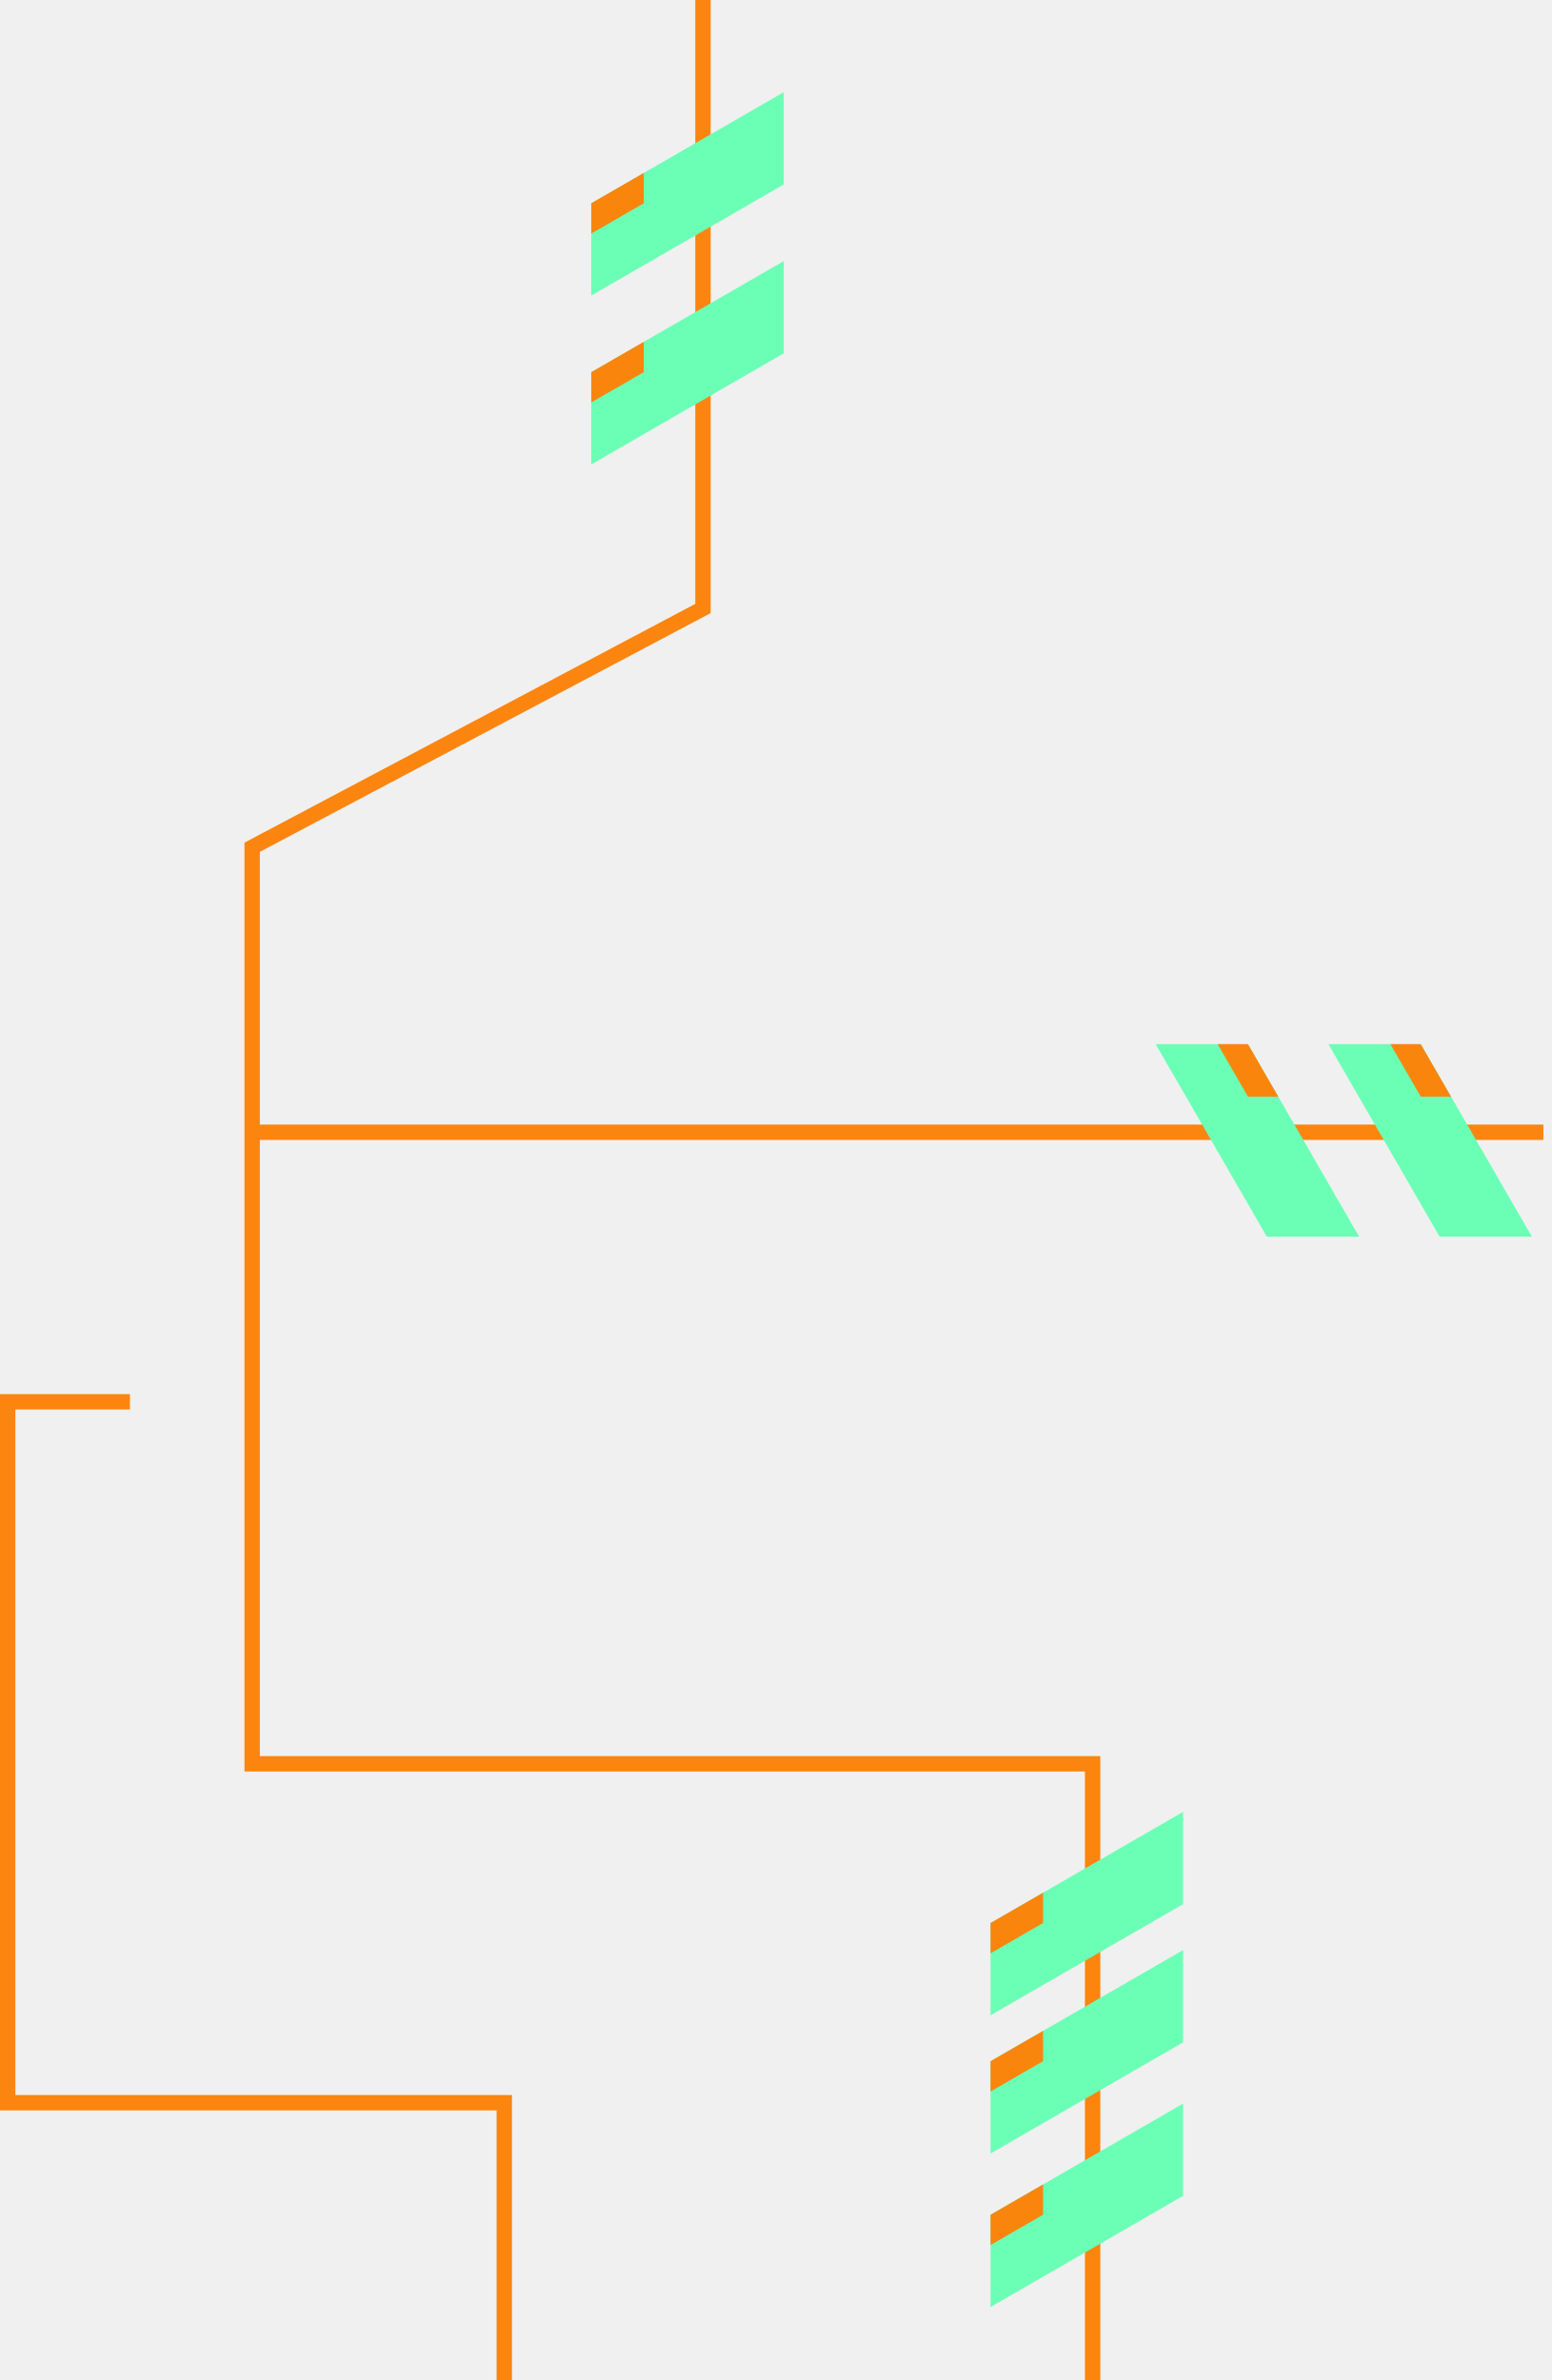
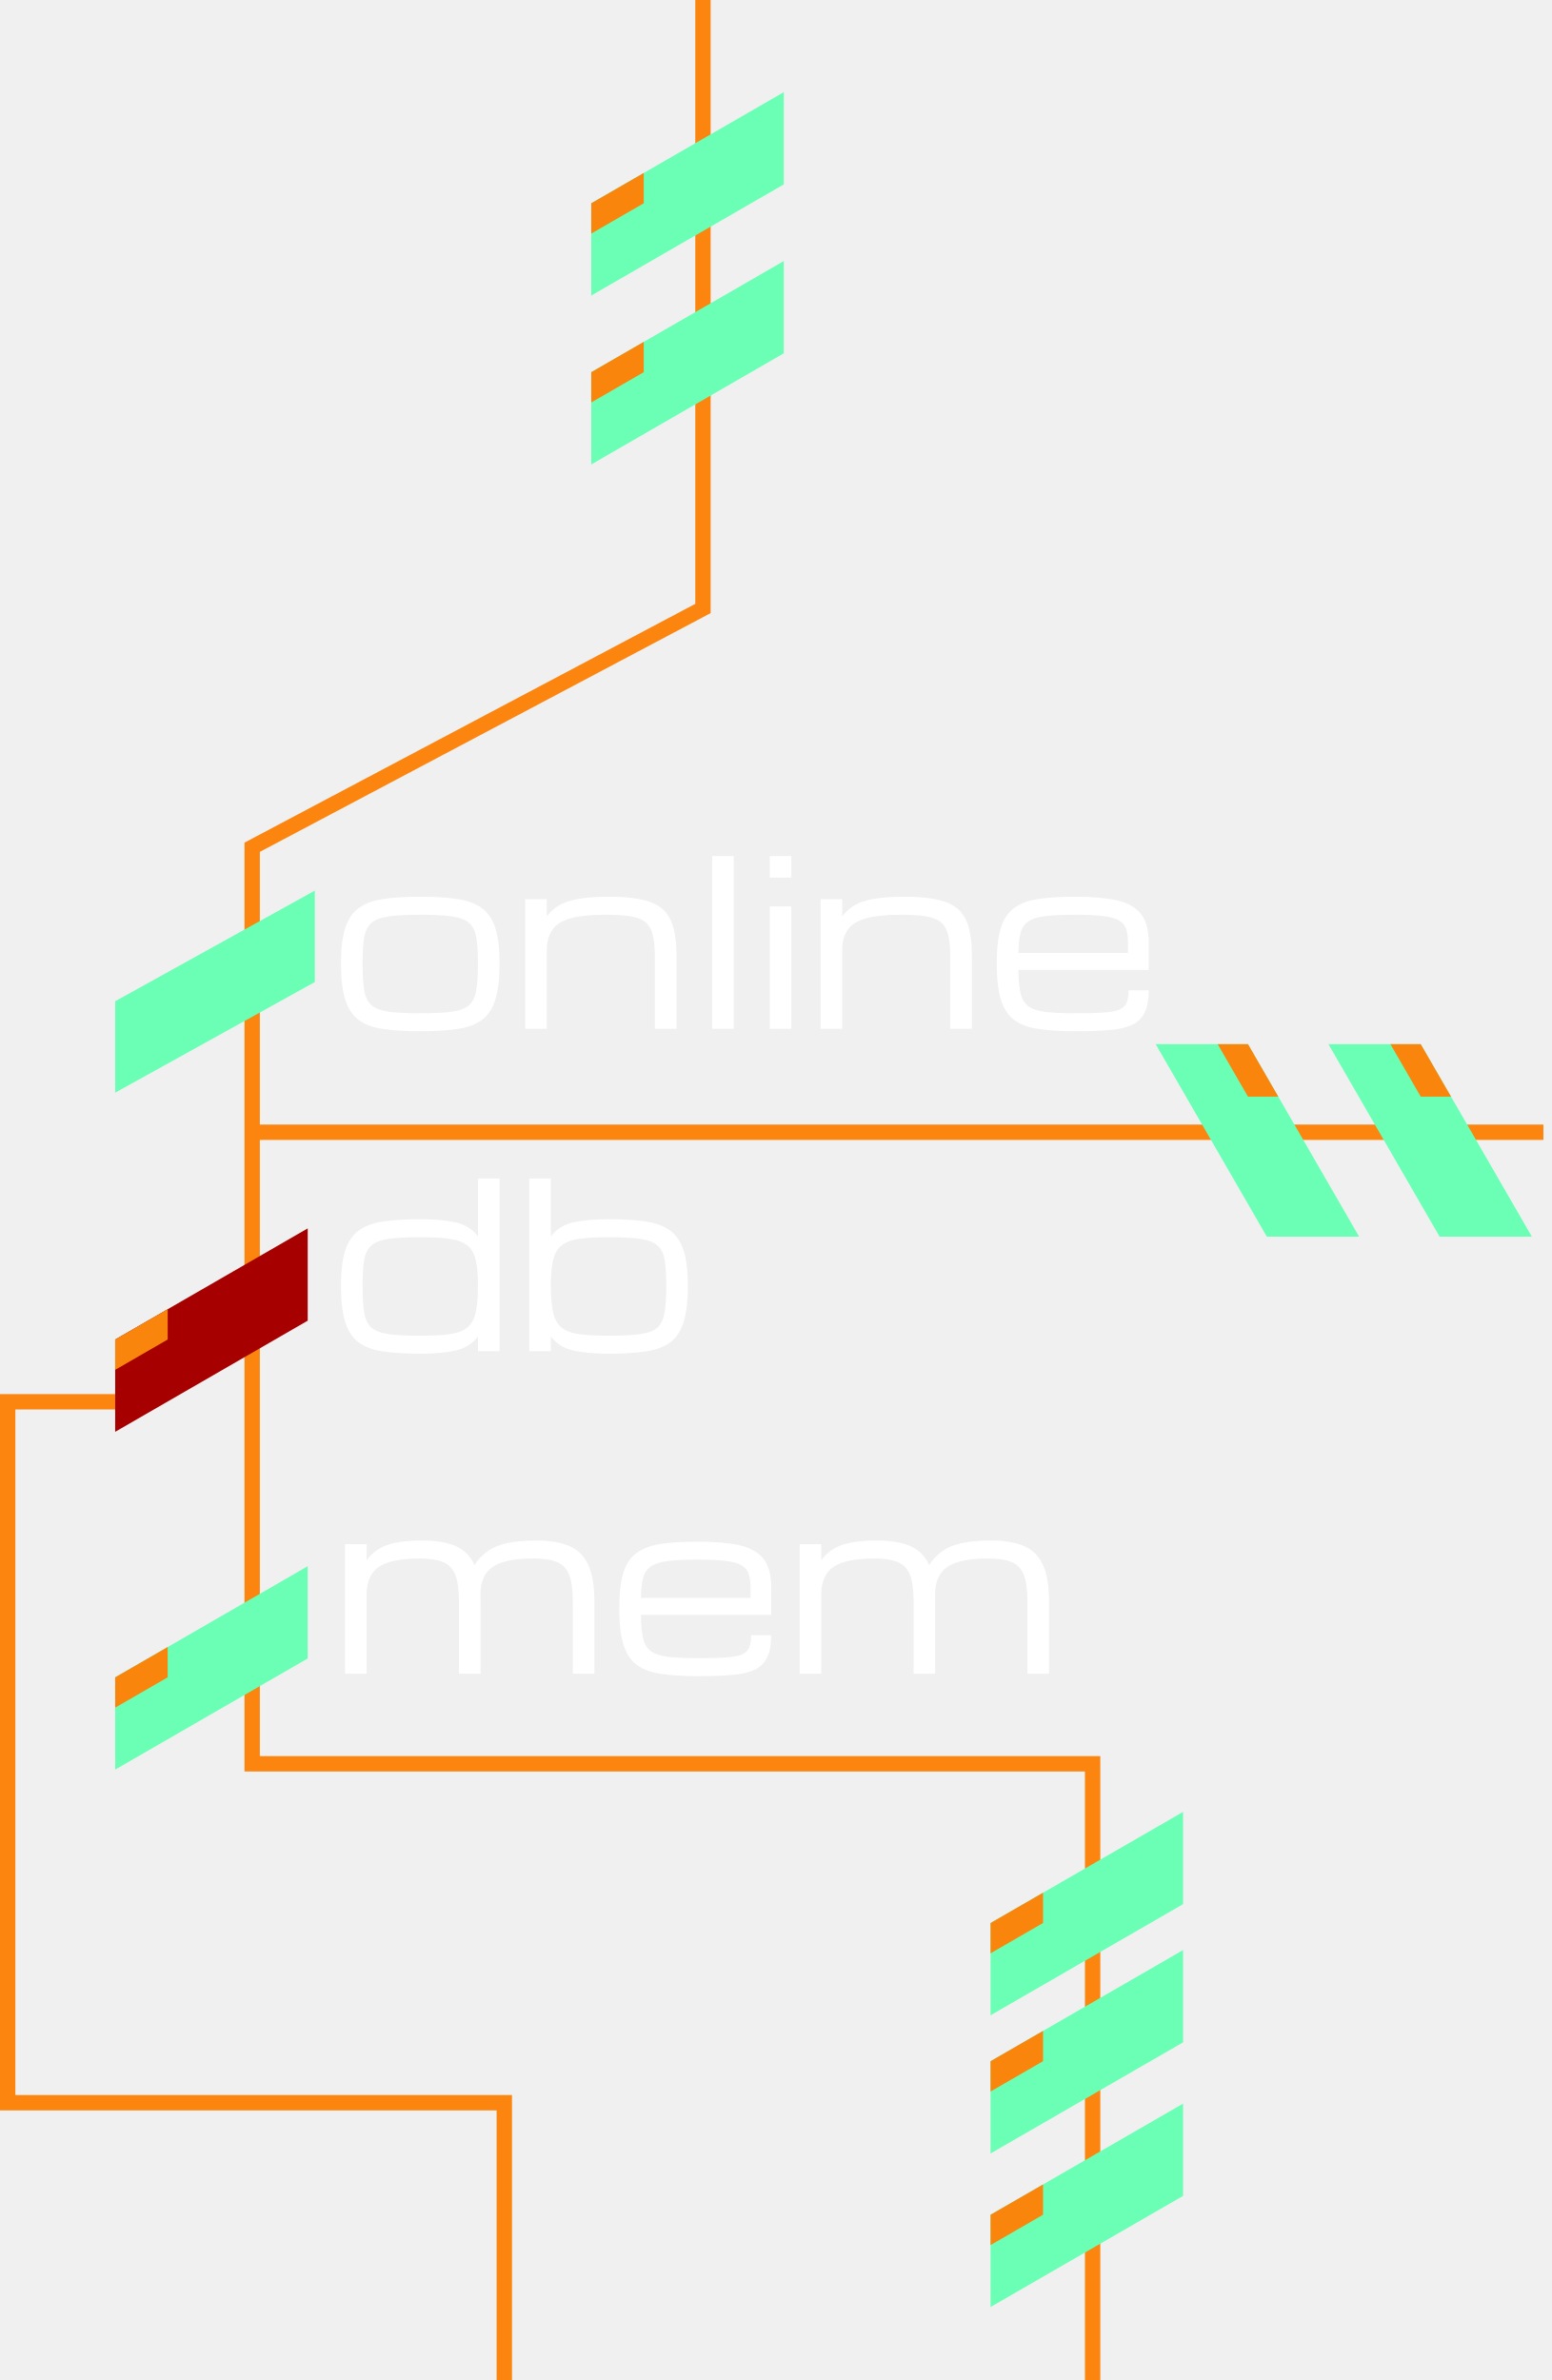
- <svg xmlns="http://www.w3.org/2000/svg" width="101" height="155" viewBox="0 0 101 155" fill="none">
+ <svg xmlns="http://www.w3.org/2000/svg" xmlns:xlink="http://www.w3.org/1999/xlink" width="101" height="155" viewBox="0 0 101 155" fill="none">
  <path d="M45.774 0V39.628L16.42 55.178V60.696V64.207V73.738M8.46 91.294H0.5V136.942H32.838V155M71.147 155V114.871H16.42V109.854V106.343V87.282V83.269V73.738M16.42 73.738H100.5" stroke="#FB850F" />
  <rect width="14.477" height="6.01" transform="matrix(0.866025 -0.5 0 1 64.5 125.238)" fill="#6BFFB6" />
  <rect width="3.948" height="1.974" transform="matrix(0.866025 -0.5 0 1 64.5 125.238)" fill="#FA850D" />
  <rect width="14.477" height="6.01" transform="matrix(0.866025 -0.5 0 1 38.5 13.2381)" fill="#6BFFB6" />
  <rect width="3.948" height="1.974" transform="matrix(0.866025 -0.5 0 1 38.5 13.2381)" fill="#FA850D" />
  <rect width="14.477" height="6.01" transform="matrix(0.866025 -0.5 0 1 38.5 24.2381)" fill="#6BFFB6" />
  <rect width="3.948" height="1.974" transform="matrix(0.866025 -0.5 0 1 38.5 24.2381)" fill="#FA850D" />
  <rect width="14.477" height="6.01" transform="matrix(0.5 0.866025 -1 0 81.2617 67.9998)" fill="#6BFFB6" />
  <rect width="3.948" height="1.974" transform="matrix(0.5 0.866025 -1 0 81.2617 67.9998)" fill="#FA850D" />
  <rect width="14.477" height="6.01" transform="matrix(0.5 0.866025 -1 0 92.5105 67.9998)" fill="#6BFFB6" />
  <rect width="3.948" height="1.974" transform="matrix(0.5 0.866025 -1 0 92.5105 67.9998)" fill="#FA850D" />
  <rect width="14.477" height="6.01" transform="matrix(0.866025 -0.5 0 1 64.5 134.238)" fill="#6BFFB6" />
  <rect width="3.948" height="1.974" transform="matrix(0.866025 -0.5 0 1 64.5 134.238)" fill="#FA850D" />
  <rect width="14.477" height="6.01" transform="matrix(0.866025 -0.5 0 1 64.5 144.238)" fill="#6BFFB6" />
  <rect width="3.948" height="1.974" transform="matrix(0.866025 -0.5 0 1 64.5 144.238)" fill="#FA850D" />
+   <path d="M27.367 67.161C26.424 67.161 25.623 67.112 24.964 67.015C24.305 66.922 23.773 66.729 23.368 66.436C22.962 66.138 22.667 65.694 22.481 65.103C22.296 64.512 22.203 63.724 22.203 62.737C22.203 61.78 22.296 61.014 22.481 60.438C22.667 59.861 22.962 59.427 23.368 59.134C23.773 58.841 24.305 58.645 24.964 58.548C25.623 58.45 26.424 58.401 27.367 58.401C28.314 58.401 29.115 58.45 29.769 58.548C30.428 58.645 30.96 58.841 31.366 59.134C31.771 59.427 32.066 59.861 32.252 60.438C32.438 61.014 32.53 61.78 32.53 62.737C32.53 63.724 32.438 64.512 32.252 65.103C32.066 65.694 31.771 66.138 31.366 66.436C30.96 66.729 30.428 66.922 29.769 67.015C29.115 67.112 28.314 67.161 27.367 67.161ZM31.124 62.737C31.124 62.039 31.087 61.48 31.014 61.06C30.946 60.64 30.792 60.325 30.553 60.115C30.314 59.9 29.94 59.756 29.432 59.683C28.929 59.61 28.241 59.573 27.367 59.573C26.498 59.573 25.809 59.61 25.301 59.683C24.794 59.756 24.42 59.9 24.181 60.115C23.941 60.325 23.785 60.64 23.712 61.06C23.644 61.48 23.609 62.039 23.609 62.737C23.609 63.46 23.644 64.039 23.712 64.473C23.785 64.908 23.941 65.235 24.181 65.455C24.42 65.669 24.794 65.814 25.301 65.887C25.809 65.955 26.498 65.989 27.367 65.989C28.241 65.989 28.929 65.955 29.432 65.887C29.94 65.814 30.314 65.669 30.553 65.455C30.792 65.235 30.946 64.908 31.014 64.473C31.087 64.039 31.124 63.46 31.124 62.737ZM34.2 67V58.562H35.606V59.683C35.816 59.4 36.075 59.163 36.383 58.973C36.695 58.782 37.11 58.641 37.628 58.548C38.15 58.45 38.834 58.401 39.679 58.401C40.782 58.401 41.651 58.509 42.286 58.724C42.926 58.938 43.38 59.322 43.648 59.873C43.917 60.425 44.051 61.206 44.051 62.217V67H42.638V62.217C42.638 61.641 42.589 61.177 42.491 60.826C42.394 60.474 42.225 60.208 41.986 60.027C41.752 59.847 41.427 59.727 41.012 59.669C40.597 59.605 40.069 59.573 39.43 59.573C38.453 59.573 37.687 59.654 37.13 59.815C36.573 59.976 36.18 60.23 35.951 60.577C35.721 60.919 35.606 61.365 35.606 61.917V67H34.2ZM46.373 67V55.75H47.779V67H46.373ZM50.123 67V59.031H51.529V67H50.123ZM50.123 57.156V55.75H51.529V57.156H50.123ZM53.434 67V58.562H54.84V59.683C55.05 59.4 55.309 59.163 55.616 58.973C55.929 58.782 56.344 58.641 56.861 58.548C57.384 58.45 58.067 58.401 58.912 58.401C60.016 58.401 60.885 58.509 61.52 58.724C62.159 58.938 62.613 59.322 62.882 59.873C63.15 60.425 63.285 61.206 63.285 62.217V67H61.871V62.217C61.871 61.641 61.822 61.177 61.725 60.826C61.627 60.474 61.459 60.208 61.219 60.027C60.985 59.847 60.66 59.727 60.245 59.669C59.83 59.605 59.303 59.573 58.663 59.573C57.687 59.573 56.92 59.654 56.363 59.815C55.807 59.976 55.414 60.23 55.184 60.577C54.955 60.919 54.84 61.365 54.84 61.917V67H53.434ZM74.798 64.495C74.798 65.125 74.703 65.621 74.513 65.982C74.327 66.343 74.041 66.607 73.656 66.773C73.27 66.939 72.777 67.044 72.176 67.088C71.581 67.137 70.87 67.161 70.045 67.161C69.103 67.161 68.302 67.112 67.643 67.015C66.988 66.922 66.459 66.729 66.053 66.436C65.653 66.138 65.36 65.694 65.174 65.103C64.994 64.512 64.903 63.724 64.903 62.737C64.903 61.78 64.991 61.014 65.167 60.438C65.348 59.861 65.638 59.427 66.039 59.134C66.439 58.841 66.964 58.645 67.613 58.548C68.268 58.45 69.066 58.401 70.008 58.401C71.087 58.401 71.981 58.477 72.689 58.628C73.397 58.78 73.924 59.068 74.271 59.493C74.623 59.917 74.798 60.54 74.798 61.36V63.169H66.317C66.322 63.794 66.366 64.295 66.449 64.671C66.532 65.047 66.698 65.33 66.947 65.52C67.196 65.711 67.567 65.838 68.06 65.901C68.558 65.96 69.22 65.989 70.045 65.989C70.787 65.989 71.385 65.975 71.839 65.945C72.298 65.916 72.645 65.853 72.879 65.755C73.119 65.652 73.28 65.501 73.363 65.301C73.446 65.101 73.487 64.832 73.487 64.495H74.798ZM70.008 59.573C69.212 59.573 68.57 59.602 68.082 59.661C67.599 59.72 67.23 59.834 66.976 60.005C66.722 60.171 66.549 60.42 66.456 60.752C66.368 61.084 66.322 61.522 66.317 62.063H73.451V61.36C73.451 61.009 73.409 60.718 73.326 60.489C73.248 60.254 73.092 60.071 72.857 59.94C72.623 59.803 72.276 59.708 71.817 59.654C71.363 59.6 70.76 59.573 70.008 59.573ZM27.367 88.161C26.424 88.161 25.623 88.112 24.964 88.015C24.305 87.922 23.773 87.729 23.368 87.436C22.962 87.138 22.667 86.694 22.481 86.103C22.296 85.512 22.203 84.724 22.203 83.737C22.203 82.78 22.296 82.014 22.481 81.438C22.667 80.861 22.962 80.427 23.368 80.134C23.773 79.841 24.305 79.645 24.964 79.548C25.623 79.45 26.424 79.401 27.367 79.401C28.27 79.401 29.032 79.47 29.652 79.606C30.277 79.743 30.768 80.048 31.124 80.522V76.75H32.53V88H31.124V87.033C30.768 87.512 30.277 87.819 29.652 87.956C29.032 88.093 28.27 88.161 27.367 88.161ZM31.124 83.737C31.124 83.039 31.075 82.48 30.977 82.06C30.88 81.64 30.699 81.325 30.436 81.115C30.172 80.9 29.794 80.756 29.3 80.683C28.807 80.61 28.163 80.573 27.367 80.573C26.498 80.573 25.809 80.61 25.301 80.683C24.794 80.756 24.42 80.9 24.181 81.115C23.941 81.325 23.785 81.64 23.712 82.06C23.644 82.48 23.609 83.039 23.609 83.737C23.609 84.46 23.644 85.039 23.712 85.473C23.785 85.908 23.941 86.235 24.181 86.455C24.42 86.669 24.794 86.814 25.301 86.887C25.809 86.955 26.498 86.989 27.367 86.989C28.163 86.989 28.807 86.955 29.3 86.887C29.794 86.814 30.172 86.669 30.436 86.455C30.699 86.235 30.88 85.908 30.977 85.473C31.075 85.039 31.124 84.46 31.124 83.737ZM39.627 88.161C38.724 88.161 37.96 88.093 37.335 87.956C36.715 87.819 36.227 87.512 35.87 87.033V88H34.464V76.75H35.87V80.522C36.227 80.048 36.715 79.743 37.335 79.606C37.96 79.47 38.724 79.401 39.627 79.401C40.575 79.401 41.376 79.45 42.03 79.548C42.689 79.645 43.221 79.841 43.627 80.134C44.032 80.427 44.327 80.861 44.513 81.438C44.698 82.014 44.791 82.78 44.791 83.737C44.791 84.724 44.698 85.512 44.513 86.103C44.327 86.694 44.032 87.138 43.627 87.436C43.221 87.729 42.689 87.922 42.03 88.015C41.376 88.112 40.575 88.161 39.627 88.161ZM43.385 83.737C43.385 83.039 43.348 82.48 43.275 82.06C43.206 81.64 43.053 81.325 42.813 81.115C42.574 80.9 42.201 80.756 41.693 80.683C41.19 80.61 40.502 80.573 39.627 80.573C38.831 80.573 38.187 80.61 37.694 80.683C37.201 80.756 36.822 80.9 36.559 81.115C36.295 81.325 36.114 81.64 36.017 82.06C35.919 82.48 35.87 83.039 35.87 83.737C35.87 84.46 35.919 85.039 36.017 85.473C36.114 85.908 36.295 86.235 36.559 86.455C36.822 86.669 37.201 86.814 37.694 86.887C38.187 86.955 38.831 86.989 39.627 86.989C40.502 86.989 41.19 86.955 41.693 86.887C42.201 86.814 42.574 86.669 42.813 86.455C43.053 86.235 43.206 85.908 43.275 85.473C43.348 85.039 43.385 84.46 43.385 83.737ZM22.467 109V100.562H23.873V101.61C24.083 101.327 24.334 101.09 24.627 100.899C24.92 100.709 25.294 100.567 25.748 100.475C26.207 100.377 26.793 100.328 27.506 100.328C28.39 100.328 29.11 100.448 29.666 100.687C30.223 100.926 30.633 101.339 30.897 101.925C31.136 101.554 31.424 101.251 31.761 101.017C32.098 100.777 32.52 100.604 33.028 100.497C33.541 100.384 34.171 100.328 34.918 100.328C35.807 100.328 36.529 100.45 37.086 100.694C37.643 100.934 38.05 101.344 38.309 101.925C38.573 102.506 38.705 103.302 38.705 104.312V109H37.298V104.312C37.298 103.541 37.218 102.955 37.057 102.555C36.895 102.149 36.627 101.874 36.251 101.727C35.88 101.576 35.377 101.5 34.742 101.5C33.497 101.5 32.608 101.683 32.076 102.049C31.549 102.416 31.285 103.014 31.285 103.844V103.836C31.29 103.988 31.293 104.146 31.293 104.312V109H29.886V104.312C29.886 103.541 29.806 102.955 29.645 102.555C29.483 102.149 29.215 101.874 28.839 101.727C28.468 101.576 27.965 101.5 27.33 101.5C26.085 101.5 25.196 101.683 24.664 102.049C24.137 102.416 23.873 103.014 23.873 103.844V109H22.467ZM50.218 106.495C50.218 107.125 50.123 107.621 49.933 107.982C49.747 108.343 49.461 108.607 49.076 108.773C48.69 108.939 48.197 109.044 47.596 109.088C47.001 109.137 46.29 109.161 45.465 109.161C44.523 109.161 43.722 109.112 43.062 109.015C42.408 108.922 41.878 108.729 41.473 108.436C41.073 108.138 40.78 107.694 40.594 107.103C40.414 106.512 40.323 105.724 40.323 104.737C40.323 103.78 40.411 103.014 40.587 102.438C40.768 101.861 41.058 101.427 41.459 101.134C41.859 100.841 42.384 100.646 43.033 100.548C43.688 100.45 44.486 100.401 45.428 100.401C46.507 100.401 47.401 100.477 48.109 100.628C48.817 100.78 49.344 101.068 49.691 101.493C50.042 101.917 50.218 102.54 50.218 103.36V105.169H41.737C41.742 105.794 41.786 106.295 41.869 106.671C41.952 107.047 42.118 107.33 42.367 107.521C42.616 107.711 42.987 107.838 43.48 107.901C43.978 107.96 44.64 107.989 45.465 107.989C46.207 107.989 46.805 107.975 47.259 107.945C47.718 107.916 48.065 107.853 48.299 107.755C48.539 107.652 48.7 107.501 48.783 107.301C48.866 107.101 48.907 106.832 48.907 106.495H50.218ZM45.428 101.573C44.632 101.573 43.99 101.603 43.502 101.661C43.019 101.72 42.65 101.834 42.396 102.005C42.142 102.171 41.969 102.42 41.876 102.752C41.788 103.084 41.742 103.521 41.737 104.063H48.871V103.36C48.871 103.009 48.829 102.718 48.746 102.489C48.668 102.254 48.512 102.071 48.277 101.939C48.043 101.803 47.696 101.708 47.237 101.654C46.783 101.6 46.18 101.573 45.428 101.573ZM52.071 109V100.562H53.477V101.61C53.688 101.327 53.939 101.09 54.232 100.899C54.525 100.709 54.898 100.567 55.352 100.475C55.812 100.377 56.398 100.328 57.11 100.328C57.994 100.328 58.714 100.448 59.271 100.687C59.828 100.926 60.238 101.339 60.502 101.925C60.741 101.554 61.029 101.251 61.366 101.017C61.703 100.777 62.125 100.604 62.633 100.497C63.145 100.384 63.775 100.328 64.522 100.328C65.411 100.328 66.134 100.45 66.69 100.694C67.247 100.934 67.655 101.344 67.914 101.925C68.177 102.506 68.309 103.302 68.309 104.312V109H66.903V104.312C66.903 103.541 66.822 102.955 66.661 102.555C66.5 102.149 66.231 101.874 65.856 101.727C65.484 101.576 64.981 101.5 64.347 101.5C63.102 101.5 62.213 101.683 61.681 102.049C61.153 102.416 60.89 103.014 60.89 103.844V103.836C60.895 103.988 60.897 104.146 60.897 104.312V109H59.491V104.312C59.491 103.541 59.41 102.955 59.249 102.555C59.088 102.149 58.819 101.874 58.443 101.727C58.072 101.576 57.569 101.5 56.935 101.5C55.69 101.5 54.801 101.683 54.269 102.049C53.741 102.416 53.477 103.014 53.477 103.844V109H52.071Z" fill="white" />
+   <rect width="14.477" height="6.01" transform="matrix(0.866025 -0.5 0 1 7.5 87.2383)" fill="#A60000" />
+   <rect width="3.948" height="1.974" transform="matrix(0.866025 -0.5 0 1 7.5 87.2383)" fill="#FA850D" />
+   <rect width="14.477" height="6.01" transform="matrix(0.866025 -0.5 0 1 7.5 109.238)" fill="#6BFFB6" />
+   <rect width="3.948" height="1.974" transform="matrix(0.866025 -0.5 0 1 7.5 109.238)" fill="#FA850D" />
+   <g clip-path="url(#clip0_25_925)">
+     <rect width="14.864" height="5.956" transform="matrix(0.87462 -0.48481 0 1 7.5 65.206)" fill="#6BFFB6" />
+     <g clip-path="url(#clip1_25_925)">
+       <g id="Repeat group 1_inner" data-figma-trr="l6u0.45-0f">
+         <path d="M9.853 61.313L8.459 59.679L7.064 58.045L6.716 58.525L9.505 61.793L9.853 61.313Z" fill="#FA850D" />
+       </g>
+       <use xlink:href="#Repeat%20group%201_inner" transform="translate(0 1.8)" />
+       <use xlink:href="#Repeat%20group%201_inner" transform="translate(0 3.6)" />
+       <use xlink:href="#Repeat%20group%201_inner" transform="translate(0 5.4)" />
+       <use xlink:href="#Repeat%20group%201_inner" transform="translate(0 7.2)" />
+       <use xlink:href="#Repeat%20group%201_inner" transform="translate(0 9)" />
+     </g>
+     <g clip-path="url(#clip2_25_925)">
+       <g id="Repeat group 1_2_inner" data-figma-trr="l6u0.45-0f">
+ </g>
+       <use xlink:href="#Repeat%20group%201_2_inner" transform="translate(0 1.8)" />
+       <use xlink:href="#Repeat%20group%201_2_inner" transform="translate(0 3.6)" />
+       <use xlink:href="#Repeat%20group%201_2_inner" transform="translate(0 5.4)" />
+       <use xlink:href="#Repeat%20group%201_2_inner" transform="translate(0 7.2)" />
+       <use xlink:href="#Repeat%20group%201_2_inner" transform="translate(0 9)" />
+     </g>
+   </g>
+   <defs>
+     <clipPath id="clip0_25_925">
+       <rect width="14.864" height="5.956" fill="white" transform="matrix(0.87462 -0.48481 0 1 7.5 65.206)" />
+     </clipPath>
+     <clipPath id="clip1_25_925">
+       <rect width="5.099" height="12.412" fill="white" transform="matrix(0.78443 -0.0808553 0 1 7.5 60)" />
+     </clipPath>
+     <clipPath id="clip2_25_925">
+       <rect width="3.825" height="10.313" fill="white" transform="matrix(0.784364 -0.0818881 0 1 17.5 56)" />
+     </clipPath>
+   </defs>
</svg>
